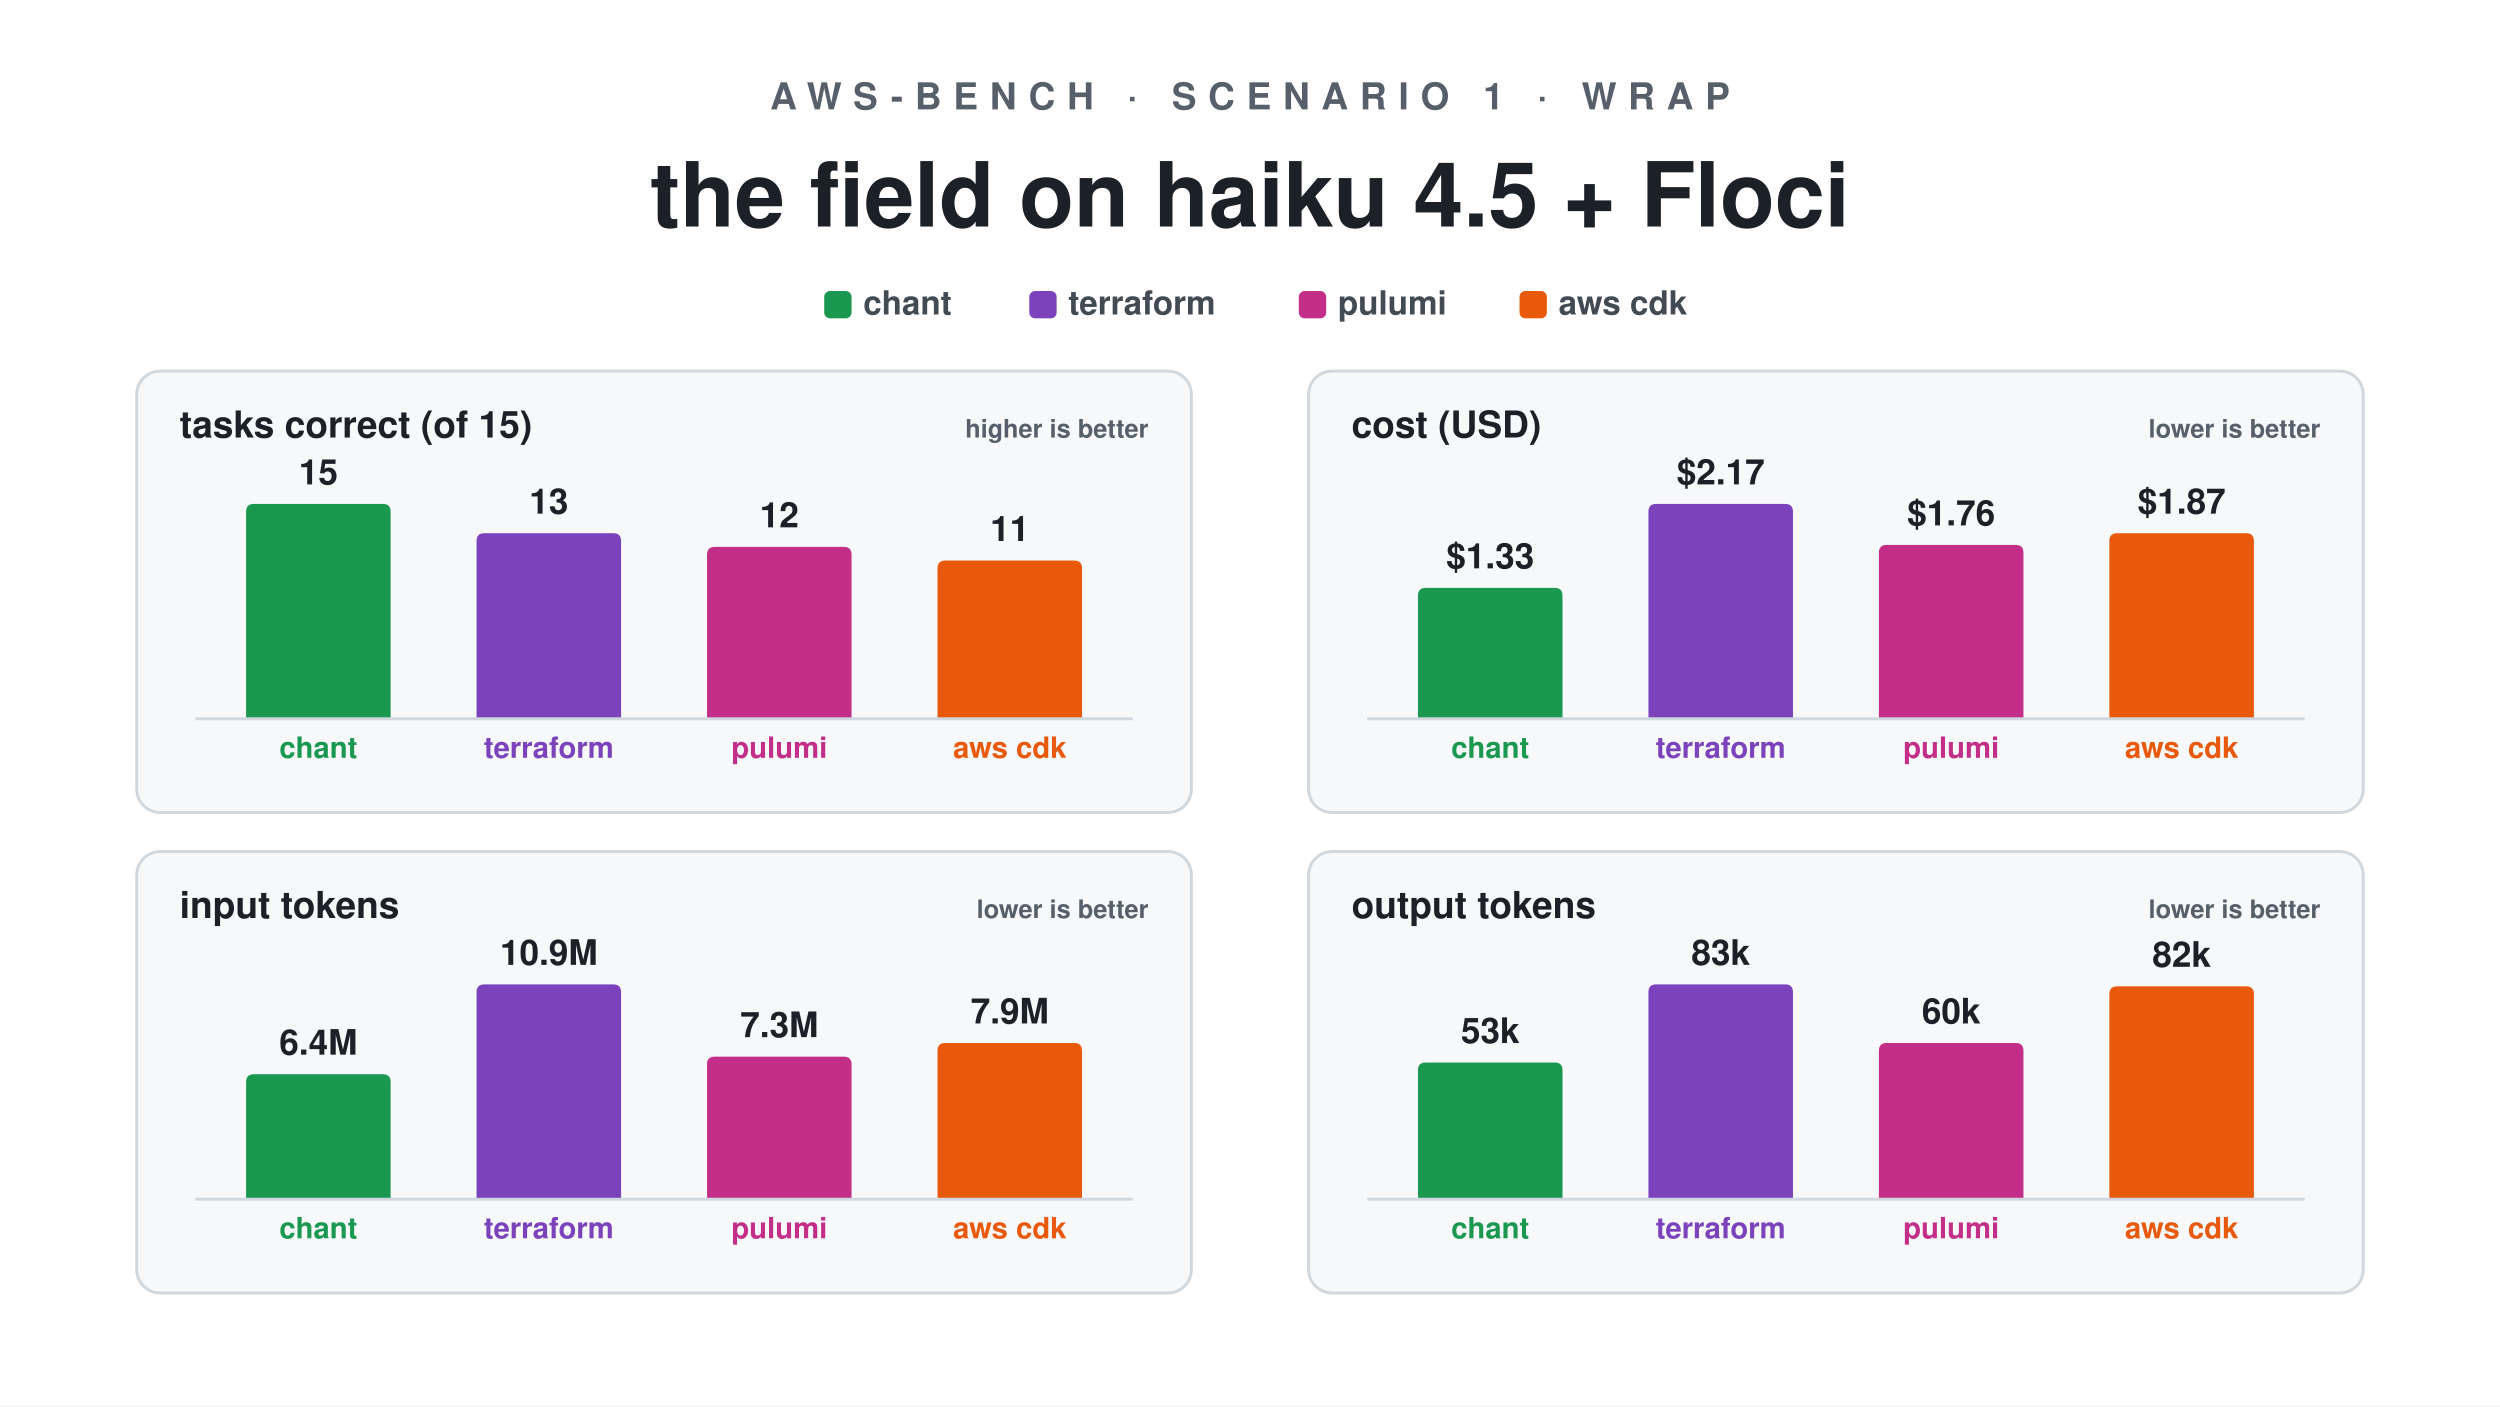
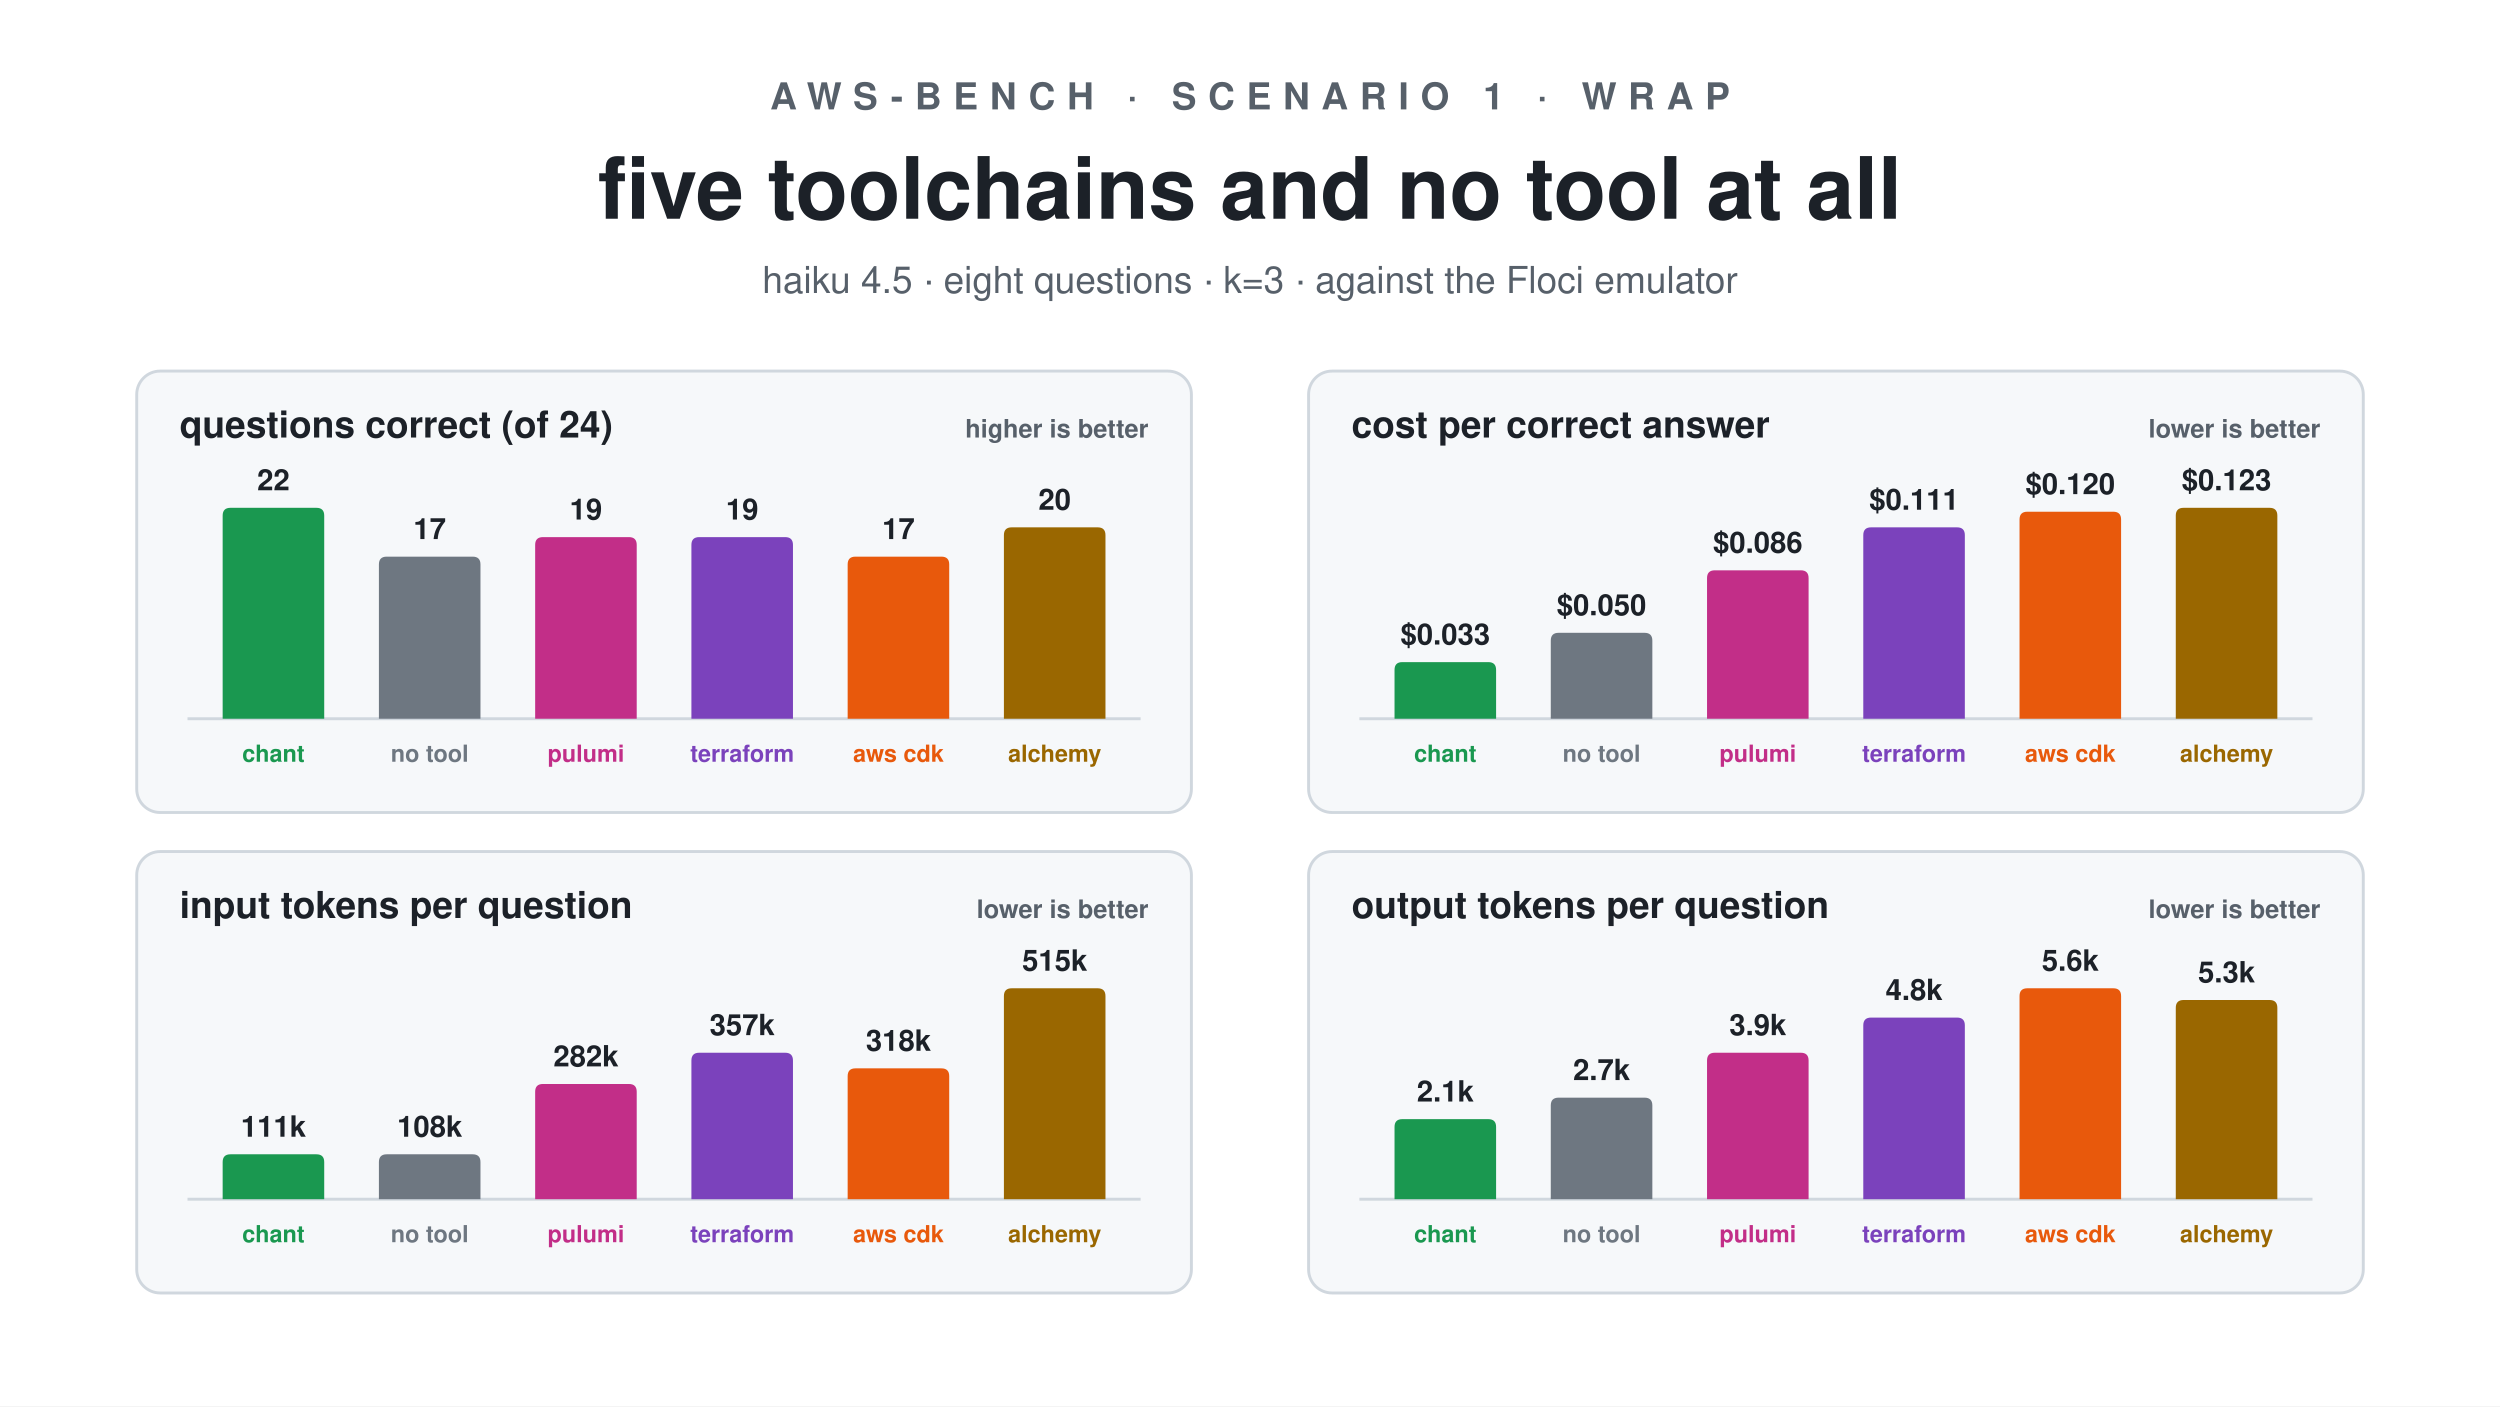
<svg xmlns="http://www.w3.org/2000/svg" viewBox="0 0 1280 720" font-family="-apple-system, Segoe UI, Helvetica, Arial, sans-serif">
  <defs />
  <rect width="1280" height="720" fill="#ffffff" />
  <text x="640" y="56" font-size="19" font-weight="700" letter-spacing="6" fill="#57606a" text-anchor="middle">AWS-BENCH · SCENARIO 1 · WRAP</text>
-   <text x="640" y="116" font-size="46" font-weight="800" fill="#1c2128" text-anchor="middle">the field on haiku 4.5 + Floci</text>
-   <rect x="422" y="149" width="14" height="14" rx="3" fill="#1a9850" />
-   <text x="442" y="161" font-size="17" font-weight="600" fill="#424a53">chant</text>
-   <rect x="527" y="149" width="14" height="14" rx="3" fill="#7b42bc" />
-   <text x="547" y="161" font-size="17" font-weight="600" fill="#424a53">terraform</text>
-   <rect x="665" y="149" width="14" height="14" rx="3" fill="#c22e88" />
-   <text x="685" y="161" font-size="17" font-weight="600" fill="#424a53">pulumi</text>
-   <rect x="778" y="149" width="14" height="14" rx="3" fill="#e8590c" />
-   <text x="798" y="161" font-size="17" font-weight="600" fill="#424a53">aws cdk</text>
+   <text x="640" y="112" font-size="44" font-weight="800" fill="#1c2128" text-anchor="middle">five toolchains and no tool at all</text>
+   <text x="640" y="150" font-size="19" fill="#57606a" text-anchor="middle">haiku 4.5 · eight questions · k=3 · against the Floci emulator</text>
  <rect x="70" y="190" width="540" height="226" rx="12" fill="#f6f8fa" stroke="#d0d7de" stroke-width="1.5" />
-   <text x="92" y="224" font-size="19" font-weight="700" fill="#1c2128">tasks correct (of 15)</text>
+   <text x="92" y="224" font-size="19" font-weight="700" fill="#1c2128">questions correct (of 24)</text>
  <text x="588" y="224" font-size="13" font-weight="600" fill="#57606a" text-anchor="end">higher is better</text>
-   <path d="M126,368 V262 Q126,258 130,258 H196 Q200,258 200,262 V368 Z" fill="#1a9850" />
-   <path d="M244,368 V277 Q244,273 248,273 H314 Q318,273 318,277 V368 Z" fill="#7b42bc" />
-   <path d="M362,368 V284 Q362,280 366,280 H432 Q436,280 436,284 V368 Z" fill="#c22e88" />
-   <path d="M480,368 V291 Q480,287 484,287 H550 Q554,287 554,291 V368 Z" fill="#e8590c" />
-   <line x1="100" y1="368" x2="580" y2="368" stroke="#d0d7de" stroke-width="1.5" />
-   <text x="163" y="248" font-size="18" font-weight="700" fill="#1c2128" text-anchor="middle">15</text>
-   <text x="281" y="263" font-size="18" font-weight="700" fill="#1c2128" text-anchor="middle">13</text>
-   <text x="399" y="270" font-size="18" font-weight="700" fill="#1c2128" text-anchor="middle">12</text>
-   <text x="517" y="277" font-size="18" font-weight="700" fill="#1c2128" text-anchor="middle">11</text>
-   <text x="163" y="388" font-size="15" font-weight="600" fill="#1a9850" text-anchor="middle">chant</text>
-   <text x="281" y="388" font-size="15" font-weight="600" fill="#7b42bc" text-anchor="middle">terraform</text>
-   <text x="399" y="388" font-size="15" font-weight="600" fill="#c22e88" text-anchor="middle">pulumi</text>
-   <text x="517" y="388" font-size="15" font-weight="600" fill="#e8590c" text-anchor="middle">aws cdk</text>
+   <line x1="96" y1="368" x2="584" y2="368" stroke="#d0d7de" stroke-width="1.5" />
+   <path d="M114,368 V264 Q114,260 118,260 H162 Q166,260 166,264 V368 Z" fill="#1a9850" />
+   <text x="140" y="251" font-size="15" font-weight="700" fill="#1c2128" text-anchor="middle">22</text>
+   <text x="140" y="390" font-size="12" font-weight="600" fill="#1a9850" text-anchor="middle">chant</text>
+   <path d="M194,368 V289 Q194,285 198,285 H242 Q246,285 246,289 V368 Z" fill="#6e7781" />
+   <text x="220" y="276" font-size="15" font-weight="700" fill="#1c2128" text-anchor="middle">17</text>
+   <text x="220" y="390" font-size="12" font-weight="600" fill="#6e7781" text-anchor="middle">no tool</text>
+   <path d="M274,368 V279 Q274,275 278,275 H322 Q326,275 326,279 V368 Z" fill="#c22e88" />
+   <text x="300" y="266" font-size="15" font-weight="700" fill="#1c2128" text-anchor="middle">19</text>
+   <text x="300" y="390" font-size="12" font-weight="600" fill="#c22e88" text-anchor="middle">pulumi</text>
+   <path d="M354,368 V279 Q354,275 358,275 H402 Q406,275 406,279 V368 Z" fill="#7b42bc" />
+   <text x="380" y="266" font-size="15" font-weight="700" fill="#1c2128" text-anchor="middle">19</text>
+   <text x="380" y="390" font-size="12" font-weight="600" fill="#7b42bc" text-anchor="middle">terraform</text>
+   <path d="M434,368 V289 Q434,285 438,285 H482 Q486,285 486,289 V368 Z" fill="#e8590c" />
+   <text x="460" y="276" font-size="15" font-weight="700" fill="#1c2128" text-anchor="middle">17</text>
+   <text x="460" y="390" font-size="12" font-weight="600" fill="#e8590c" text-anchor="middle">aws cdk</text>
+   <path d="M514,368 V274 Q514,270 518,270 H562 Q566,270 566,274 V368 Z" fill="#9a6700" />
+   <text x="540" y="261" font-size="15" font-weight="700" fill="#1c2128" text-anchor="middle">20</text>
+   <text x="540" y="390" font-size="12" font-weight="600" fill="#9a6700" text-anchor="middle">alchemy</text>
  <rect x="670" y="190" width="540" height="226" rx="12" fill="#f6f8fa" stroke="#d0d7de" stroke-width="1.5" />
-   <text x="692" y="224" font-size="19" font-weight="700" fill="#1c2128">cost (USD)</text>
+   <text x="692" y="224" font-size="19" font-weight="700" fill="#1c2128">cost per correct answer</text>
  <text x="1188" y="224" font-size="13" font-weight="600" fill="#57606a" text-anchor="end">lower is better</text>
-   <path d="M726,368 V305 Q726,301 730,301 H796 Q800,301 800,305 V368 Z" fill="#1a9850" />
-   <path d="M844,368 V262 Q844,258 848,258 H914 Q918,258 918,262 V368 Z" fill="#7b42bc" />
-   <path d="M962,368 V283 Q962,279 966,279 H1032 Q1036,279 1036,283 V368 Z" fill="#c22e88" />
-   <path d="M1080,368 V277 Q1080,273 1084,273 H1150 Q1154,273 1154,277 V368 Z" fill="#e8590c" />
-   <line x1="700" y1="368" x2="1180" y2="368" stroke="#d0d7de" stroke-width="1.5" />
-   <text x="763" y="291" font-size="18" font-weight="700" fill="#1c2128" text-anchor="middle">$1.33</text>
-   <text x="881" y="248" font-size="18" font-weight="700" fill="#1c2128" text-anchor="middle">$2.17</text>
-   <text x="999" y="269" font-size="18" font-weight="700" fill="#1c2128" text-anchor="middle">$1.76</text>
-   <text x="1117" y="263" font-size="18" font-weight="700" fill="#1c2128" text-anchor="middle">$1.87</text>
-   <text x="763" y="388" font-size="15" font-weight="600" fill="#1a9850" text-anchor="middle">chant</text>
-   <text x="881" y="388" font-size="15" font-weight="600" fill="#7b42bc" text-anchor="middle">terraform</text>
-   <text x="999" y="388" font-size="15" font-weight="600" fill="#c22e88" text-anchor="middle">pulumi</text>
-   <text x="1117" y="388" font-size="15" font-weight="600" fill="#e8590c" text-anchor="middle">aws cdk</text>
+   <line x1="696" y1="368" x2="1184" y2="368" stroke="#d0d7de" stroke-width="1.5" />
+   <path d="M714,368 V343 Q714,339 718,339 H762 Q766,339 766,343 V368 Z" fill="#1a9850" />
+   <text x="740" y="330" font-size="15" font-weight="700" fill="#1c2128" text-anchor="middle">$0.033</text>
+   <text x="740" y="390" font-size="12" font-weight="600" fill="#1a9850" text-anchor="middle">chant</text>
+   <path d="M794,368 V328 Q794,324 798,324 H842 Q846,324 846,328 V368 Z" fill="#6e7781" />
+   <text x="820" y="315" font-size="15" font-weight="700" fill="#1c2128" text-anchor="middle">$0.050</text>
+   <text x="820" y="390" font-size="12" font-weight="600" fill="#6e7781" text-anchor="middle">no tool</text>
+   <path d="M874,368 V296 Q874,292 878,292 H922 Q926,292 926,296 V368 Z" fill="#c22e88" />
+   <text x="900" y="283" font-size="15" font-weight="700" fill="#1c2128" text-anchor="middle">$0.086</text>
+   <text x="900" y="390" font-size="12" font-weight="600" fill="#c22e88" text-anchor="middle">pulumi</text>
+   <path d="M954,368 V274 Q954,270 958,270 H1002 Q1006,270 1006,274 V368 Z" fill="#7b42bc" />
+   <text x="980" y="261" font-size="15" font-weight="700" fill="#1c2128" text-anchor="middle">$0.111</text>
+   <text x="980" y="390" font-size="12" font-weight="600" fill="#7b42bc" text-anchor="middle">terraform</text>
+   <path d="M1034,368 V266 Q1034,262 1038,262 H1082 Q1086,262 1086,266 V368 Z" fill="#e8590c" />
+   <text x="1060" y="253" font-size="15" font-weight="700" fill="#1c2128" text-anchor="middle">$0.120</text>
+   <text x="1060" y="390" font-size="12" font-weight="600" fill="#e8590c" text-anchor="middle">aws cdk</text>
+   <path d="M1114,368 V264 Q1114,260 1118,260 H1162 Q1166,260 1166,264 V368 Z" fill="#9a6700" />
+   <text x="1140" y="251" font-size="15" font-weight="700" fill="#1c2128" text-anchor="middle">$0.123</text>
+   <text x="1140" y="390" font-size="12" font-weight="600" fill="#9a6700" text-anchor="middle">alchemy</text>
  <rect x="70" y="436" width="540" height="226" rx="12" fill="#f6f8fa" stroke="#d0d7de" stroke-width="1.5" />
-   <text x="92" y="470" font-size="19" font-weight="700" fill="#1c2128">input tokens</text>
+   <text x="92" y="470" font-size="19" font-weight="700" fill="#1c2128">input tokens per question</text>
  <text x="588" y="470" font-size="13" font-weight="600" fill="#57606a" text-anchor="end">lower is better</text>
-   <path d="M126,614 V554 Q126,550 130,550 H196 Q200,550 200,554 V614 Z" fill="#1a9850" />
-   <path d="M244,614 V508 Q244,504 248,504 H314 Q318,504 318,508 V614 Z" fill="#7b42bc" />
-   <path d="M362,614 V545 Q362,541 366,541 H432 Q436,541 436,545 V614 Z" fill="#c22e88" />
-   <path d="M480,614 V538 Q480,534 484,534 H550 Q554,534 554,538 V614 Z" fill="#e8590c" />
-   <line x1="100" y1="614" x2="580" y2="614" stroke="#d0d7de" stroke-width="1.5" />
-   <text x="163" y="540" font-size="18" font-weight="700" fill="#1c2128" text-anchor="middle">6.4M</text>
-   <text x="281" y="494" font-size="18" font-weight="700" fill="#1c2128" text-anchor="middle">10.9M</text>
-   <text x="399" y="531" font-size="18" font-weight="700" fill="#1c2128" text-anchor="middle">7.3M</text>
-   <text x="517" y="524" font-size="18" font-weight="700" fill="#1c2128" text-anchor="middle">7.9M</text>
-   <text x="163" y="634" font-size="15" font-weight="600" fill="#1a9850" text-anchor="middle">chant</text>
-   <text x="281" y="634" font-size="15" font-weight="600" fill="#7b42bc" text-anchor="middle">terraform</text>
-   <text x="399" y="634" font-size="15" font-weight="600" fill="#c22e88" text-anchor="middle">pulumi</text>
-   <text x="517" y="634" font-size="15" font-weight="600" fill="#e8590c" text-anchor="middle">aws cdk</text>
+   <line x1="96" y1="614" x2="584" y2="614" stroke="#d0d7de" stroke-width="1.5" />
+   <path d="M114,614 V595 Q114,591 118,591 H162 Q166,591 166,595 V614 Z" fill="#1a9850" />
+   <text x="140" y="582" font-size="15" font-weight="700" fill="#1c2128" text-anchor="middle">111k</text>
+   <text x="140" y="636" font-size="12" font-weight="600" fill="#1a9850" text-anchor="middle">chant</text>
+   <path d="M194,614 V595 Q194,591 198,591 H242 Q246,591 246,595 V614 Z" fill="#6e7781" />
+   <text x="220" y="582" font-size="15" font-weight="700" fill="#1c2128" text-anchor="middle">108k</text>
+   <text x="220" y="636" font-size="12" font-weight="600" fill="#6e7781" text-anchor="middle">no tool</text>
+   <path d="M274,614 V559 Q274,555 278,555 H322 Q326,555 326,559 V614 Z" fill="#c22e88" />
+   <text x="300" y="546" font-size="15" font-weight="700" fill="#1c2128" text-anchor="middle">282k</text>
+   <text x="300" y="636" font-size="12" font-weight="600" fill="#c22e88" text-anchor="middle">pulumi</text>
+   <path d="M354,614 V543 Q354,539 358,539 H402 Q406,539 406,543 V614 Z" fill="#7b42bc" />
+   <text x="380" y="530" font-size="15" font-weight="700" fill="#1c2128" text-anchor="middle">357k</text>
+   <text x="380" y="636" font-size="12" font-weight="600" fill="#7b42bc" text-anchor="middle">terraform</text>
+   <path d="M434,614 V551 Q434,547 438,547 H482 Q486,547 486,551 V614 Z" fill="#e8590c" />
+   <text x="460" y="538" font-size="15" font-weight="700" fill="#1c2128" text-anchor="middle">318k</text>
+   <text x="460" y="636" font-size="12" font-weight="600" fill="#e8590c" text-anchor="middle">aws cdk</text>
+   <path d="M514,614 V510 Q514,506 518,506 H562 Q566,506 566,510 V614 Z" fill="#9a6700" />
+   <text x="540" y="497" font-size="15" font-weight="700" fill="#1c2128" text-anchor="middle">515k</text>
+   <text x="540" y="636" font-size="12" font-weight="600" fill="#9a6700" text-anchor="middle">alchemy</text>
  <rect x="670" y="436" width="540" height="226" rx="12" fill="#f6f8fa" stroke="#d0d7de" stroke-width="1.5" />
-   <text x="692" y="470" font-size="19" font-weight="700" fill="#1c2128">output tokens</text>
+   <text x="692" y="470" font-size="19" font-weight="700" fill="#1c2128">output tokens per question</text>
  <text x="1188" y="470" font-size="13" font-weight="600" fill="#57606a" text-anchor="end">lower is better</text>
-   <path d="M726,614 V548 Q726,544 730,544 H796 Q800,544 800,548 V614 Z" fill="#1a9850" />
-   <path d="M844,614 V508 Q844,504 848,504 H914 Q918,504 918,508 V614 Z" fill="#7b42bc" />
-   <path d="M962,614 V538 Q962,534 966,534 H1032 Q1036,534 1036,538 V614 Z" fill="#c22e88" />
-   <path d="M1080,614 V509 Q1080,505 1084,505 H1150 Q1154,505 1154,509 V614 Z" fill="#e8590c" />
-   <line x1="700" y1="614" x2="1180" y2="614" stroke="#d0d7de" stroke-width="1.5" />
-   <text x="763" y="534" font-size="18" font-weight="700" fill="#1c2128" text-anchor="middle">53k</text>
-   <text x="881" y="494" font-size="18" font-weight="700" fill="#1c2128" text-anchor="middle">83k</text>
-   <text x="999" y="524" font-size="18" font-weight="700" fill="#1c2128" text-anchor="middle">60k</text>
-   <text x="1117" y="495" font-size="18" font-weight="700" fill="#1c2128" text-anchor="middle">82k</text>
-   <text x="763" y="634" font-size="15" font-weight="600" fill="#1a9850" text-anchor="middle">chant</text>
-   <text x="881" y="634" font-size="15" font-weight="600" fill="#7b42bc" text-anchor="middle">terraform</text>
-   <text x="999" y="634" font-size="15" font-weight="600" fill="#c22e88" text-anchor="middle">pulumi</text>
-   <text x="1117" y="634" font-size="15" font-weight="600" fill="#e8590c" text-anchor="middle">aws cdk</text>
+   <line x1="696" y1="614" x2="1184" y2="614" stroke="#d0d7de" stroke-width="1.5" />
+   <path d="M714,614 V577 Q714,573 718,573 H762 Q766,573 766,577 V614 Z" fill="#1a9850" />
+   <text x="740" y="564" font-size="15" font-weight="700" fill="#1c2128" text-anchor="middle">2.1k</text>
+   <text x="740" y="636" font-size="12" font-weight="600" fill="#1a9850" text-anchor="middle">chant</text>
+   <path d="M794,614 V566 Q794,562 798,562 H842 Q846,562 846,566 V614 Z" fill="#6e7781" />
+   <text x="820" y="553" font-size="15" font-weight="700" fill="#1c2128" text-anchor="middle">2.7k</text>
+   <text x="820" y="636" font-size="12" font-weight="600" fill="#6e7781" text-anchor="middle">no tool</text>
+   <path d="M874,614 V543 Q874,539 878,539 H922 Q926,539 926,543 V614 Z" fill="#c22e88" />
+   <text x="900" y="530" font-size="15" font-weight="700" fill="#1c2128" text-anchor="middle">3.9k</text>
+   <text x="900" y="636" font-size="12" font-weight="600" fill="#c22e88" text-anchor="middle">pulumi</text>
+   <path d="M954,614 V525 Q954,521 958,521 H1002 Q1006,521 1006,525 V614 Z" fill="#7b42bc" />
+   <text x="980" y="512" font-size="15" font-weight="700" fill="#1c2128" text-anchor="middle">4.8k</text>
+   <text x="980" y="636" font-size="12" font-weight="600" fill="#7b42bc" text-anchor="middle">terraform</text>
+   <path d="M1034,614 V510 Q1034,506 1038,506 H1082 Q1086,506 1086,510 V614 Z" fill="#e8590c" />
+   <text x="1060" y="497" font-size="15" font-weight="700" fill="#1c2128" text-anchor="middle">5.6k</text>
+   <text x="1060" y="636" font-size="12" font-weight="600" fill="#e8590c" text-anchor="middle">aws cdk</text>
+   <path d="M1114,614 V516 Q1114,512 1118,512 H1162 Q1166,512 1166,516 V614 Z" fill="#9a6700" />
+   <text x="1140" y="503" font-size="15" font-weight="700" fill="#1c2128" text-anchor="middle">5.3k</text>
+   <text x="1140" y="636" font-size="12" font-weight="600" fill="#9a6700" text-anchor="middle">alchemy</text>
</svg>
